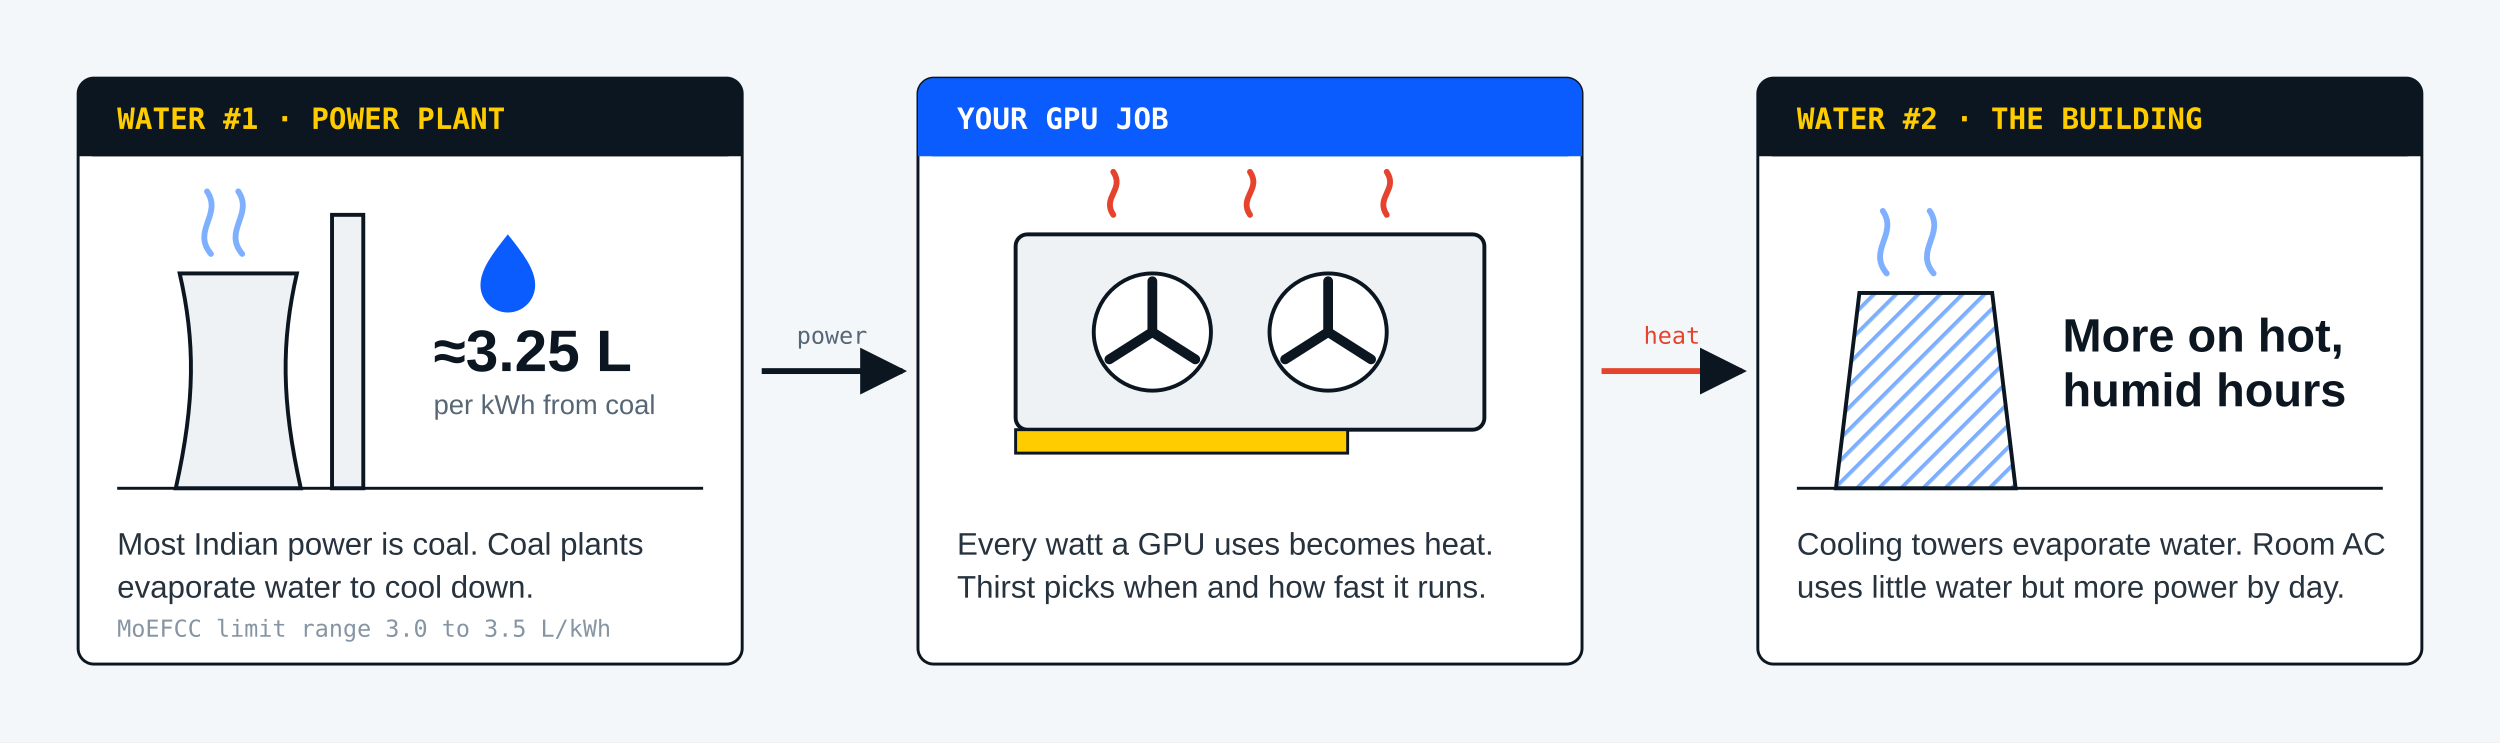
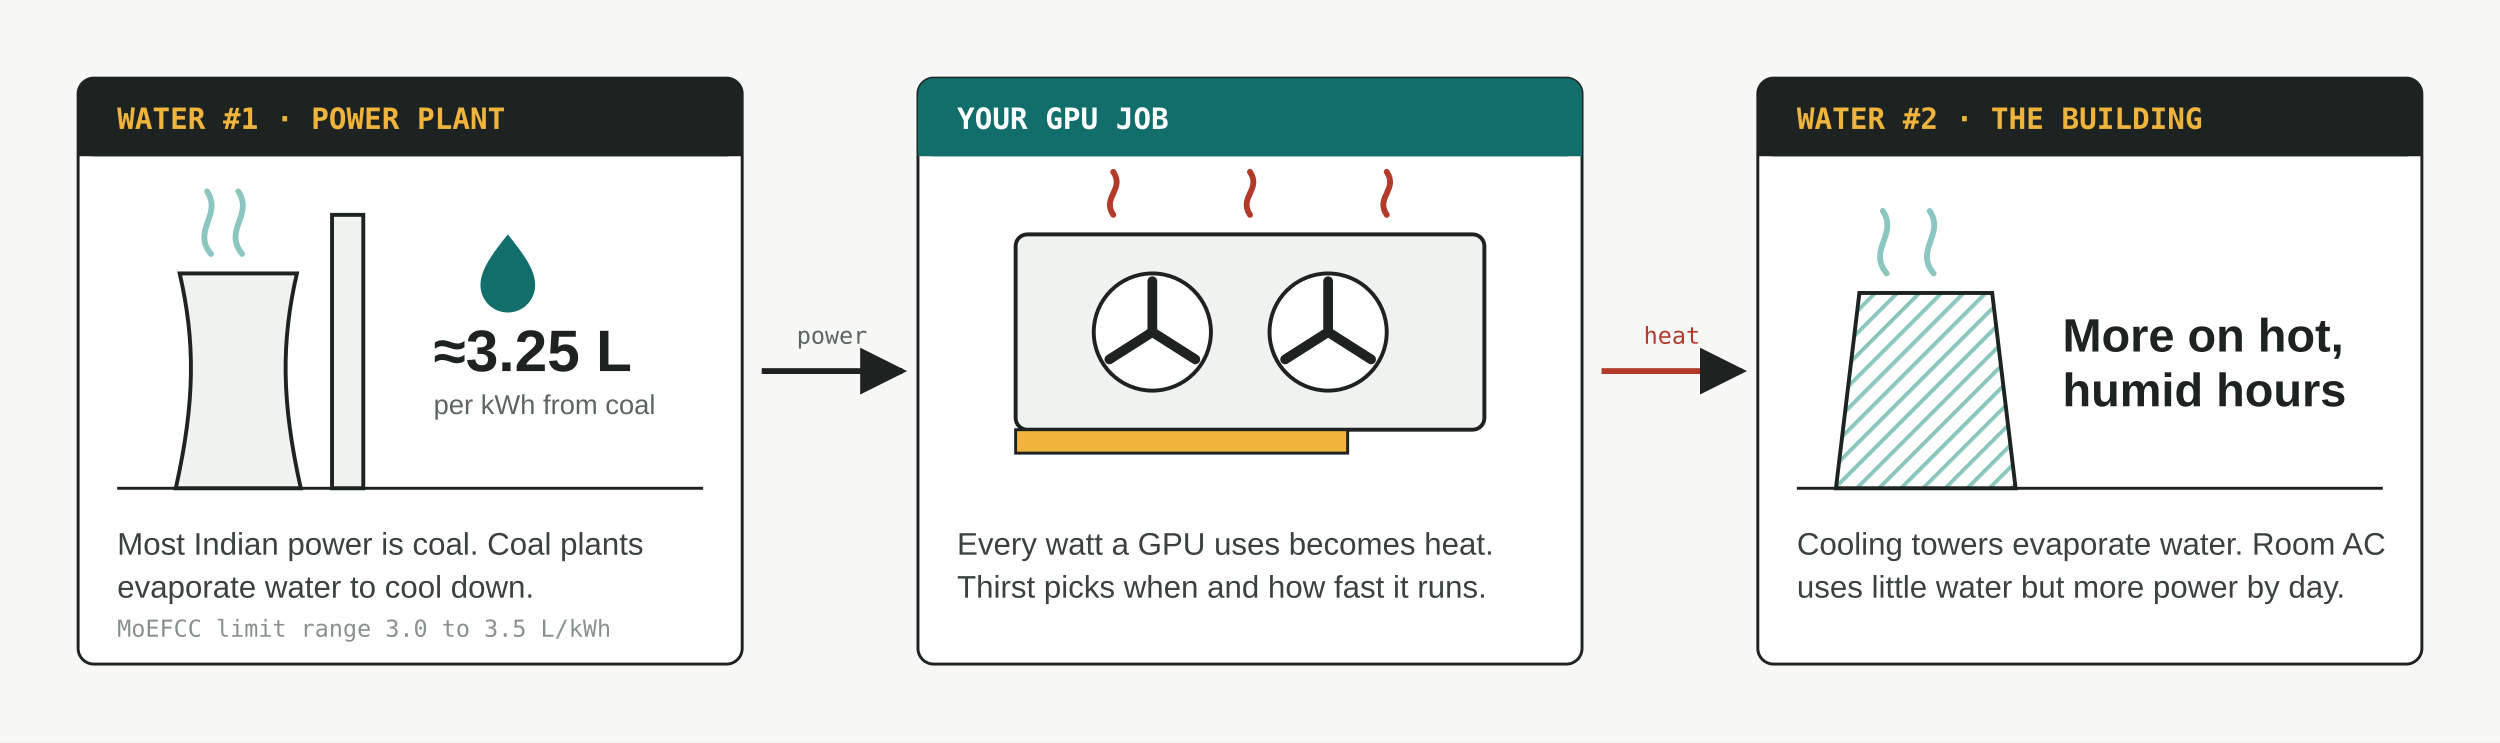
<svg xmlns="http://www.w3.org/2000/svg" viewBox="0 0 1280 380" width="1280" height="380" role="img" aria-label="Water is used twice: at the power plant that makes the electricity, and at the building that removes the heat">
  <defs>
    <pattern id="hatch" width="8" height="8" patternUnits="userSpaceOnUse" patternTransform="rotate(45)">
      <rect width="8" height="8" fill="#ffffff" />
-       <line x1="0" y1="0" x2="0" y2="8" stroke="#7fb0ff" stroke-width="4" />
+       <line x1="0" y1="0" x2="0" y2="8" stroke="#8cc6c0" stroke-width="4" />
    </pattern>
    <marker id="arrow" viewBox="0 0 10 10" refX="9" refY="5" markerWidth="8" markerHeight="8" orient="auto">
-       <path d="M0,0 L10,5 L0,10 z" fill="#0b1620" />
+       <path d="M0,0 L10,5 L0,10 z" fill="#1d2321" />
    </marker>
  </defs>
-   <rect width="1280" height="380" fill="#f4f7f9" />
-   <rect x="40" y="40" width="340" height="300" rx="8" fill="#ffffff" stroke="#0b1620" stroke-width="1.5" />
-   <rect x="40" y="40" width="340" height="40" rx="8" fill="#0b1620" />
-   <rect x="40" y="64" width="340" height="16" fill="#0b1620" />
-   <text x="60" y="66" font-family="Consolas, monospace" font-size="15" font-weight="700" fill="#ffcc00">WATER #1 · POWER PLANT</text>
-   <path d="M90 250 C100 205 100 175 92 140 L152 140 C144 175 144 205 154 250 Z" fill="#eef2f5" stroke="#0b1620" stroke-width="2" />
-   <rect x="170" y="110" width="16" height="140" fill="#eef2f5" stroke="#0b1620" stroke-width="2" />
-   <path d="M108 130 c-10 -12 6 -20 -2 -32 M124 130 c-10 -12 6 -20 -2 -32" fill="none" stroke="#7fb0ff" stroke-width="3" stroke-linecap="round" />
-   <line x1="60" y1="250" x2="360" y2="250" stroke="#0b1620" stroke-width="1.5" />
-   <path d="M260 120 c8 10 14 18 14 26 a14 14 0 0 1 -28 0 c0 -8 6 -16 14 -26z" fill="#0a5cff" />
-   <text x="222" y="190" textLength="130" lengthAdjust="spacingAndGlyphs" font-family="Arial Narrow, Arial, sans-serif" font-size="30" font-weight="900" fill="#0b1620">≈3.25 L</text>
-   <text x="222" y="212" font-family="Arial, sans-serif" font-size="14" fill="#566675">per kWh from coal</text>
-   <text x="60" y="284" font-family="Arial, sans-serif" font-size="16" fill="#26323d">Most Indian power is coal. Coal plants</text>
-   <text x="60" y="306" font-family="Arial, sans-serif" font-size="16" fill="#26323d">evaporate water to cool down.</text>
-   <text x="60" y="326" font-family="Consolas, monospace" font-size="12" fill="#8695a3">MoEFCC limit range 3.0 to 3.5 L/kWh</text>
-   <line x1="390" y1="190" x2="462" y2="190" stroke="#0b1620" stroke-width="3" marker-end="url(#arrow)" />
-   <text x="426" y="176" text-anchor="middle" font-family="Consolas, monospace" font-size="12" fill="#566675">power</text>
-   <rect x="470" y="40" width="340" height="300" rx="8" fill="#ffffff" stroke="#0b1620" stroke-width="1.5" />
-   <rect x="470" y="40" width="340" height="40" rx="8" fill="#0a5cff" />
-   <rect x="470" y="64" width="340" height="16" fill="#0a5cff" />
+   <rect width="1280" height="380" fill="#f7f8f6" />
+   <rect x="40" y="40" width="340" height="300" rx="8" fill="#ffffff" stroke="#1d2321" stroke-width="1.5" />
+   <rect x="40" y="40" width="340" height="40" rx="8" fill="#1d2321" />
+   <rect x="40" y="64" width="340" height="16" fill="#1d2321" />
+   <text x="60" y="66" font-family="Consolas, monospace" font-size="15" font-weight="700" fill="#f0b43c">WATER #1 · POWER PLANT</text>
+   <path d="M90 250 C100 205 100 175 92 140 L152 140 C144 175 144 205 154 250 Z" fill="#eff2ef" stroke="#1d2321" stroke-width="2" />
+   <rect x="170" y="110" width="16" height="140" fill="#eff2ef" stroke="#1d2321" stroke-width="2" />
+   <path d="M108 130 c-10 -12 6 -20 -2 -32 M124 130 c-10 -12 6 -20 -2 -32" fill="none" stroke="#8cc6c0" stroke-width="3" stroke-linecap="round" />
+   <line x1="60" y1="250" x2="360" y2="250" stroke="#1d2321" stroke-width="1.5" />
+   <path d="M260 120 c8 10 14 18 14 26 a14 14 0 0 1 -28 0 c0 -8 6 -16 14 -26z" fill="#126e6b" />
+   <text x="222" y="190" textLength="130" lengthAdjust="spacingAndGlyphs" font-family="Arial Narrow, Arial, sans-serif" font-size="30" font-weight="900" fill="#1d2321">≈3.25 L</text>
+   <text x="222" y="212" font-family="Arial, sans-serif" font-size="14" fill="#5b6662">per kWh from coal</text>
+   <text x="60" y="284" font-family="Arial, sans-serif" font-size="16" fill="#39423f">Most Indian power is coal. Coal plants</text>
+   <text x="60" y="306" font-family="Arial, sans-serif" font-size="16" fill="#39423f">evaporate water to cool down.</text>
+   <text x="60" y="326" font-family="Consolas, monospace" font-size="12" fill="#87918d">MoEFCC limit range 3.0 to 3.5 L/kWh</text>
+   <line x1="390" y1="190" x2="462" y2="190" stroke="#1d2321" stroke-width="3" marker-end="url(#arrow)" />
+   <text x="426" y="176" text-anchor="middle" font-family="Consolas, monospace" font-size="12" fill="#5b6662">power</text>
+   <rect x="470" y="40" width="340" height="300" rx="8" fill="#ffffff" stroke="#1d2321" stroke-width="1.5" />
+   <rect x="470" y="40" width="340" height="40" rx="8" fill="#126e6b" />
+   <rect x="470" y="64" width="340" height="16" fill="#126e6b" />
  <text x="490" y="66" font-family="Consolas, monospace" font-size="15" font-weight="700" fill="#ffffff">YOUR GPU JOB</text>
-   <rect x="520" y="120" width="240" height="100" rx="6" fill="#eef2f5" stroke="#0b1620" stroke-width="2" />
-   <rect x="520" y="220" width="170" height="12" fill="#ffcc00" stroke="#0b1620" stroke-width="1.5" />
-   <circle cx="590" cy="170" r="30" fill="#ffffff" stroke="#0b1620" stroke-width="2" />
-   <circle cx="680" cy="170" r="30" fill="#ffffff" stroke="#0b1620" stroke-width="2" />
-   <path d="M590 170 l0 -26 M590 170 l22 14 M590 170 l-22 14 M680 170 l0 -26 M680 170 l22 14 M680 170 l-22 14" stroke="#0b1620" stroke-width="5" stroke-linecap="round" />
-   <path d="M570 110 c-6 -9 6 -13 0 -22 M640 110 c-6 -9 6 -13 0 -22 M710 110 c-6 -9 6 -13 0 -22" fill="none" stroke="#e5432d" stroke-width="3" stroke-linecap="round" />
-   <text x="490" y="284" font-family="Arial, sans-serif" font-size="16" fill="#26323d">Every watt a GPU uses becomes heat.</text>
-   <text x="490" y="306" font-family="Arial, sans-serif" font-size="16" fill="#26323d">Thirst picks when and how fast it runs.</text>
-   <line x1="820" y1="190" x2="892" y2="190" stroke="#e5432d" stroke-width="3" marker-end="url(#arrow)" />
-   <text x="856" y="176" text-anchor="middle" font-family="Consolas, monospace" font-size="12" fill="#e5432d">heat</text>
-   <rect x="900" y="40" width="340" height="300" rx="8" fill="#ffffff" stroke="#0b1620" stroke-width="1.5" />
-   <rect x="900" y="40" width="340" height="40" rx="8" fill="#0b1620" />
-   <rect x="900" y="64" width="340" height="16" fill="#0b1620" />
-   <text x="920" y="66" font-family="Consolas, monospace" font-size="15" font-weight="700" fill="#ffcc00">WATER #2 · THE BUILDING</text>
-   <path d="M940 250 L952 150 L1020 150 L1032 250 Z" fill="url(#hatch)" stroke="#0b1620" stroke-width="2" />
-   <path d="M966 140 c-10 -12 6 -20 -2 -32 M990 140 c-10 -12 6 -20 -2 -32" fill="none" stroke="#7fb0ff" stroke-width="3" stroke-linecap="round" />
-   <line x1="920" y1="250" x2="1220" y2="250" stroke="#0b1620" stroke-width="1.5" />
-   <text x="1056" y="180" textLength="164" lengthAdjust="spacingAndGlyphs" font-family="Arial Narrow, Arial, sans-serif" font-size="24" font-weight="900" fill="#0b1620">More on hot,</text>
-   <text x="1056" y="208" textLength="150" lengthAdjust="spacingAndGlyphs" font-family="Arial Narrow, Arial, sans-serif" font-size="24" font-weight="900" fill="#0b1620">humid hours</text>
-   <text x="920" y="284" font-family="Arial, sans-serif" font-size="16" fill="#26323d">Cooling towers evaporate water. Room AC</text>
-   <text x="920" y="306" font-family="Arial, sans-serif" font-size="16" fill="#26323d">uses little water but more power by day.</text>
+   <rect x="520" y="120" width="240" height="100" rx="6" fill="#eff2ef" stroke="#1d2321" stroke-width="2" />
+   <rect x="520" y="220" width="170" height="12" fill="#f0b43c" stroke="#1d2321" stroke-width="1.5" />
+   <circle cx="590" cy="170" r="30" fill="#ffffff" stroke="#1d2321" stroke-width="2" />
+   <circle cx="680" cy="170" r="30" fill="#ffffff" stroke="#1d2321" stroke-width="2" />
+   <path d="M590 170 l0 -26 M590 170 l22 14 M590 170 l-22 14 M680 170 l0 -26 M680 170 l22 14 M680 170 l-22 14" stroke="#1d2321" stroke-width="5" stroke-linecap="round" />
+   <path d="M570 110 c-6 -9 6 -13 0 -22 M640 110 c-6 -9 6 -13 0 -22 M710 110 c-6 -9 6 -13 0 -22" fill="none" stroke="#b23a2a" stroke-width="3" stroke-linecap="round" />
+   <text x="490" y="284" font-family="Arial, sans-serif" font-size="16" fill="#39423f">Every watt a GPU uses becomes heat.</text>
+   <text x="490" y="306" font-family="Arial, sans-serif" font-size="16" fill="#39423f">Thirst picks when and how fast it runs.</text>
+   <line x1="820" y1="190" x2="892" y2="190" stroke="#b23a2a" stroke-width="3" marker-end="url(#arrow)" />
+   <text x="856" y="176" text-anchor="middle" font-family="Consolas, monospace" font-size="12" fill="#b23a2a">heat</text>
+   <rect x="900" y="40" width="340" height="300" rx="8" fill="#ffffff" stroke="#1d2321" stroke-width="1.5" />
+   <rect x="900" y="40" width="340" height="40" rx="8" fill="#1d2321" />
+   <rect x="900" y="64" width="340" height="16" fill="#1d2321" />
+   <text x="920" y="66" font-family="Consolas, monospace" font-size="15" font-weight="700" fill="#f0b43c">WATER #2 · THE BUILDING</text>
+   <path d="M940 250 L952 150 L1020 150 L1032 250 Z" fill="url(#hatch)" stroke="#1d2321" stroke-width="2" />
+   <path d="M966 140 c-10 -12 6 -20 -2 -32 M990 140 c-10 -12 6 -20 -2 -32" fill="none" stroke="#8cc6c0" stroke-width="3" stroke-linecap="round" />
+   <line x1="920" y1="250" x2="1220" y2="250" stroke="#1d2321" stroke-width="1.5" />
+   <text x="1056" y="180" textLength="164" lengthAdjust="spacingAndGlyphs" font-family="Arial Narrow, Arial, sans-serif" font-size="24" font-weight="900" fill="#1d2321">More on hot,</text>
+   <text x="1056" y="208" textLength="150" lengthAdjust="spacingAndGlyphs" font-family="Arial Narrow, Arial, sans-serif" font-size="24" font-weight="900" fill="#1d2321">humid hours</text>
+   <text x="920" y="284" font-family="Arial, sans-serif" font-size="16" fill="#39423f">Cooling towers evaporate water. Room AC</text>
+   <text x="920" y="306" font-family="Arial, sans-serif" font-size="16" fill="#39423f">uses little water but more power by day.</text>
</svg>
